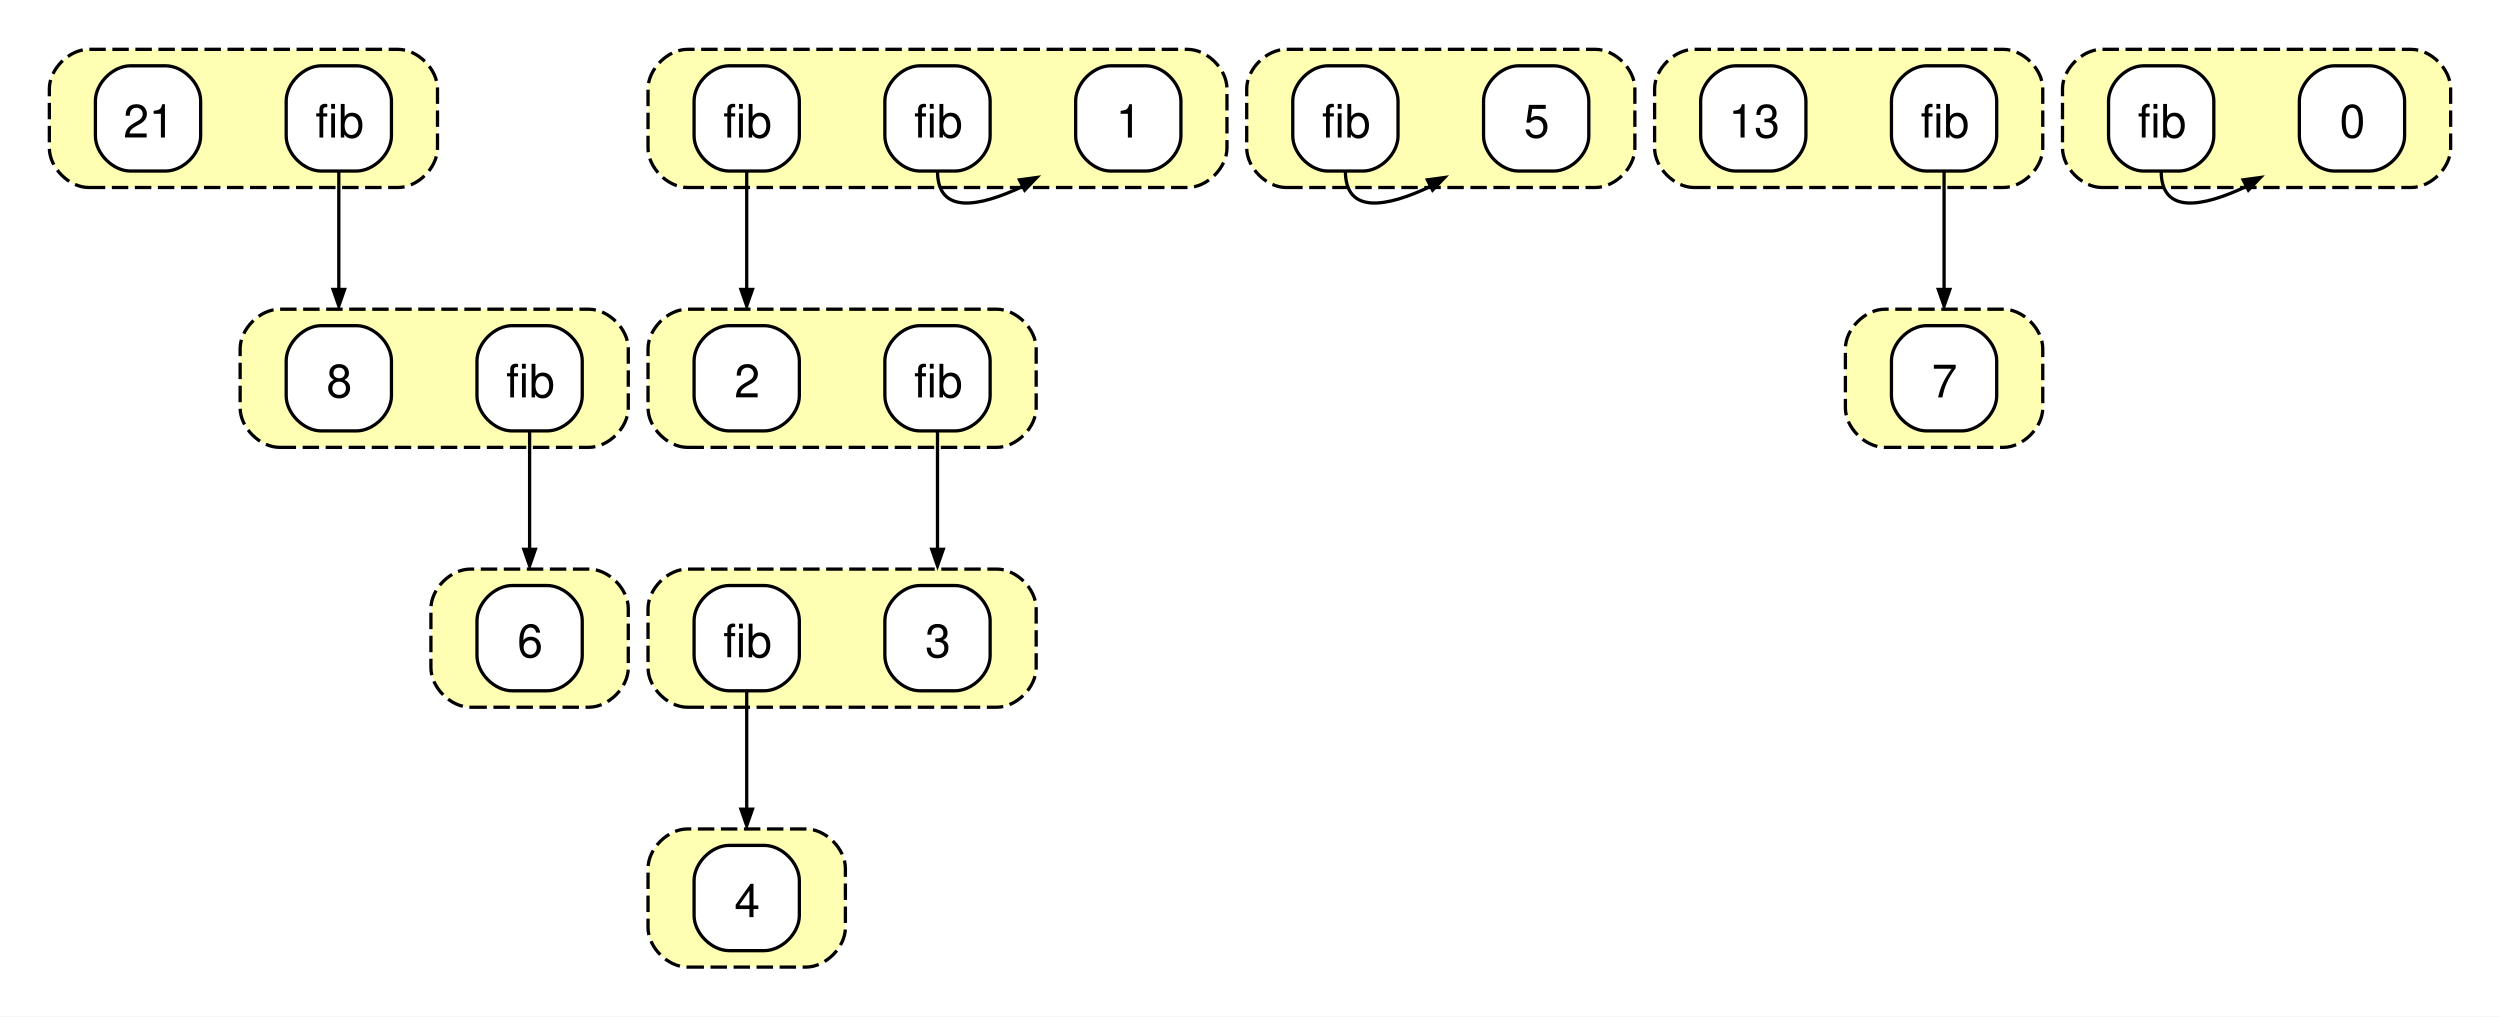
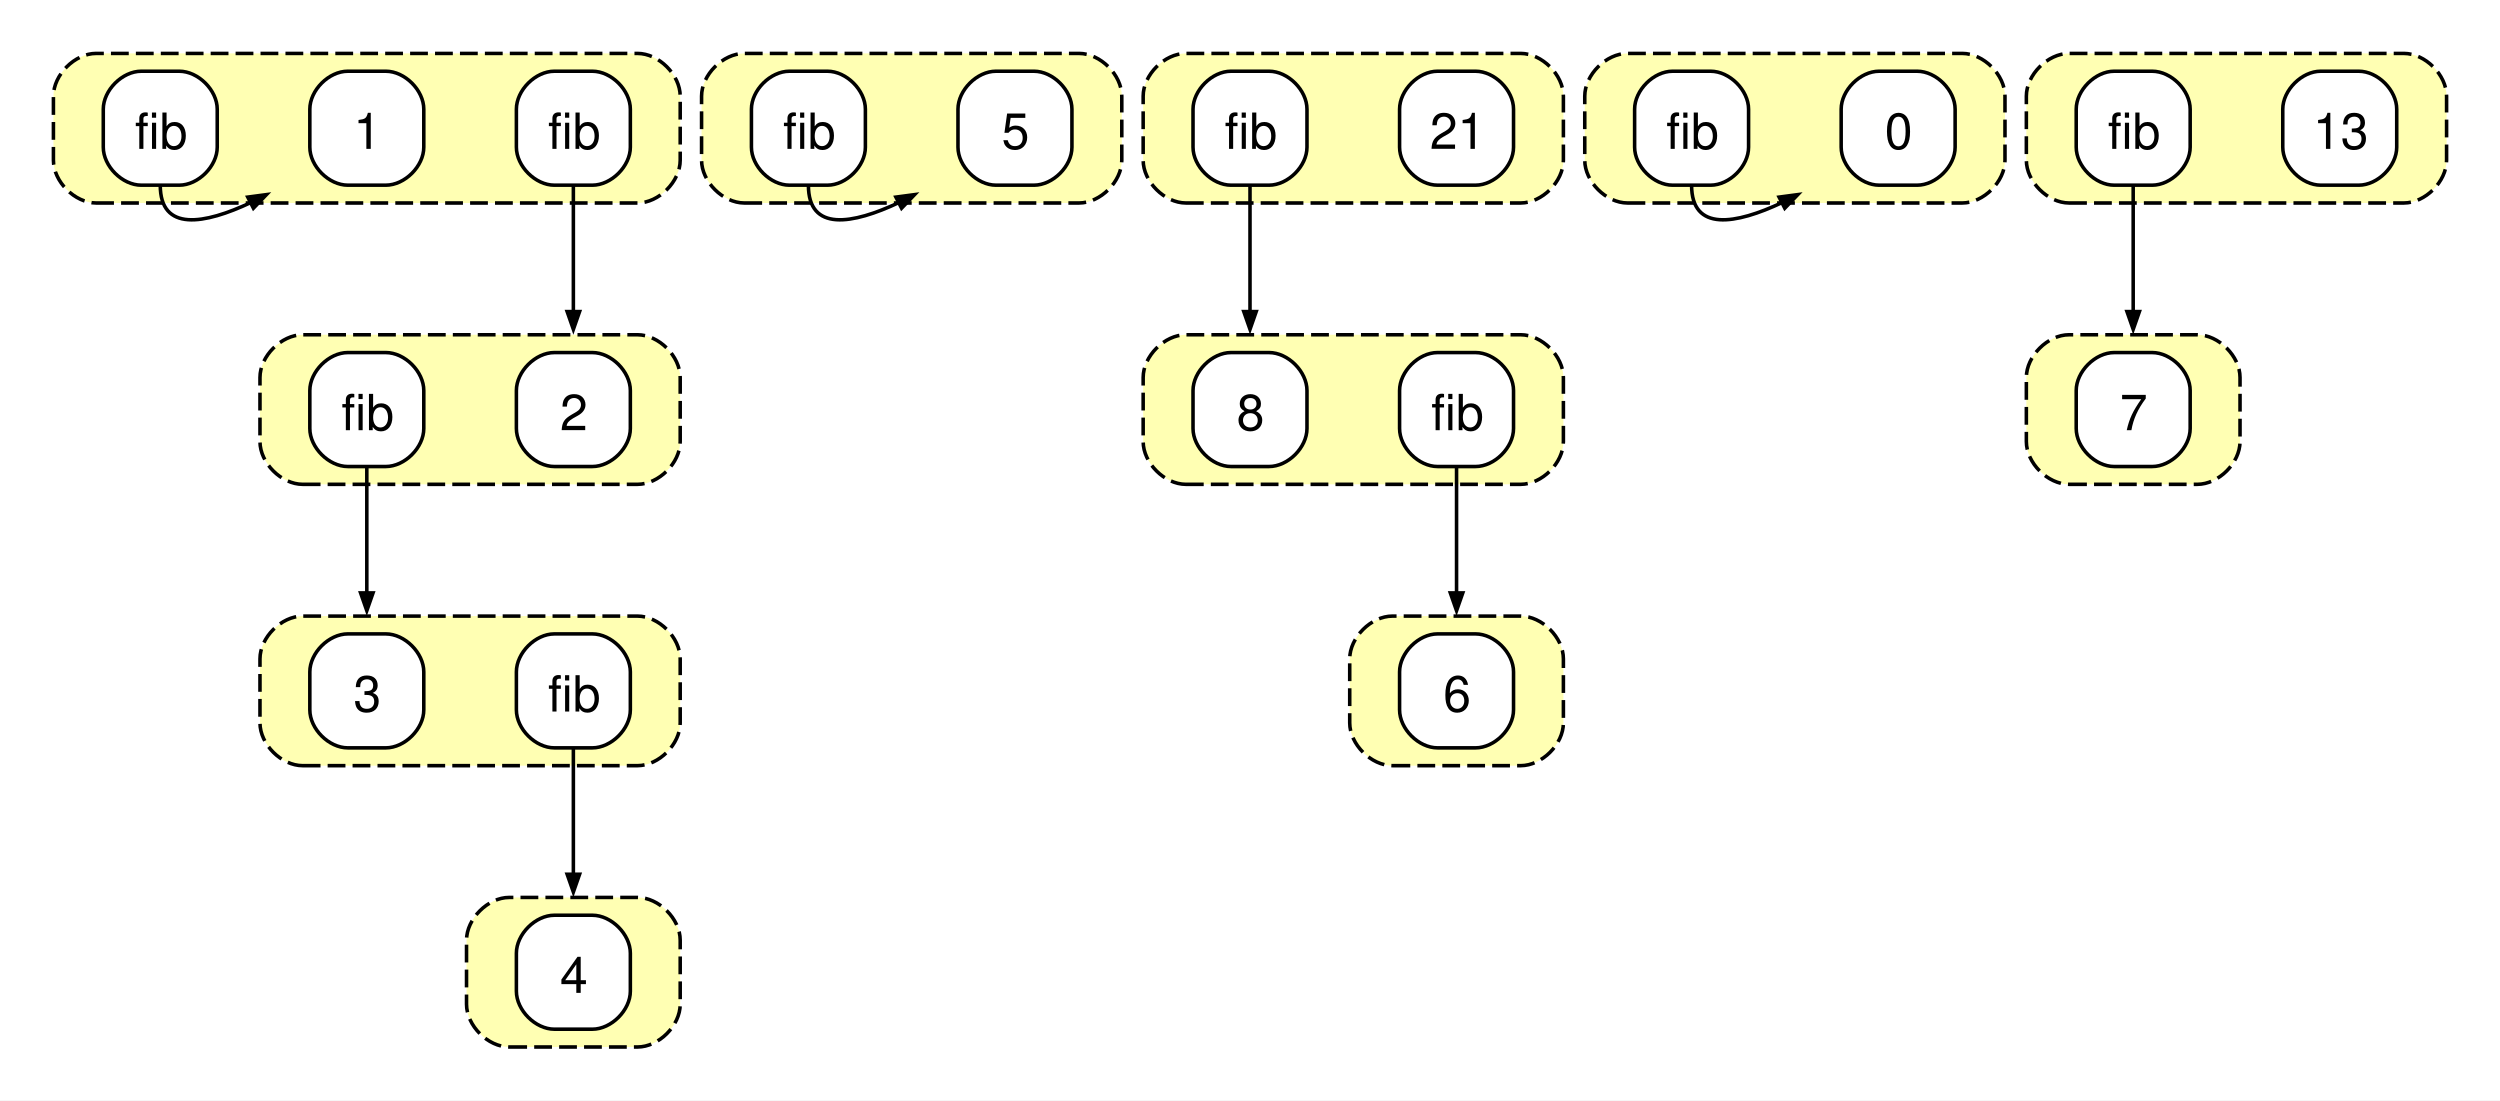
- <svg xmlns="http://www.w3.org/2000/svg" xmlns:xlink="http://www.w3.org/1999/xlink" width="760pt" height="309pt" viewBox="0.00 0.00 760.00 309.00">
+ <svg xmlns="http://www.w3.org/2000/svg" xmlns:xlink="http://www.w3.org/1999/xlink" width="702pt" height="309pt" viewBox="0.00 0.00 702.00 309.00">
  <g id="graph0" class="graph" transform="scale(1 1) rotate(0) translate(4 305)">
-     <polygon fill="white" stroke="none" points="-4,4 -4,-305 756,-305 756,4 -4,4" />
+     <polygon fill="white" stroke="none" points="-4,4 -4,-305 698,-305 698,4 -4,4" />
    <g id="clust1" class="cluster">
</g>
    <g id="clust2" class="cluster">
-       <path fill="#ffffb3" stroke="black" stroke-dasharray="5,2" d="M139,-90C139,-90 175,-90 175,-90 181,-90 187,-96 187,-102 187,-102 187,-120 187,-120 187,-126 181,-132 175,-132 175,-132 139,-132 139,-132 133,-132 127,-126 127,-120 127,-120 127,-102 127,-102 127,-96 133,-90 139,-90" />
+       <path fill="#ffffb3" stroke="black" stroke-dasharray="5,2" d="M81,-169C81,-169 175,-169 175,-169 181,-169 187,-175 187,-181 187,-181 187,-199 187,-199 187,-205 181,-211 175,-211 175,-211 81,-211 81,-211 75,-211 69,-205 69,-199 69,-199 69,-181 69,-181 69,-175 75,-169 81,-169" />
    </g>
    <g id="clust4" class="cluster">
</g>
    <g id="clust5" class="cluster">
-       <path fill="#ffffb3" stroke="black" stroke-dasharray="5,2" d="M205,-169C205,-169 299,-169 299,-169 305,-169 311,-175 311,-181 311,-181 311,-199 311,-199 311,-205 305,-211 299,-211 299,-211 205,-211 205,-211 199,-211 193,-205 193,-199 193,-199 193,-181 193,-181 193,-175 199,-169 205,-169" />
+       <path fill="#ffffb3" stroke="black" stroke-dasharray="5,2" d="M81,-90C81,-90 175,-90 175,-90 181,-90 187,-96 187,-102 187,-102 187,-120 187,-120 187,-126 181,-132 175,-132 175,-132 81,-132 81,-132 75,-132 69,-126 69,-120 69,-120 69,-102 69,-102 69,-96 75,-90 81,-90" />
    </g>
    <g id="clust7" class="cluster">
</g>
    <g id="clust8" class="cluster">
-       <path fill="#ffffb3" stroke="black" stroke-dasharray="5,2" d="M205,-248C205,-248 357,-248 357,-248 363,-248 369,-254 369,-260 369,-260 369,-278 369,-278 369,-284 363,-290 357,-290 357,-290 205,-290 205,-290 199,-290 193,-284 193,-278 193,-278 193,-260 193,-260 193,-254 199,-248 205,-248" />
+       <path fill="#ffffb3" stroke="black" stroke-dasharray="5,2" d="M205,-248C205,-248 299,-248 299,-248 305,-248 311,-254 311,-260 311,-260 311,-278 311,-278 311,-284 305,-290 299,-290 299,-290 205,-290 205,-290 199,-290 193,-284 193,-278 193,-278 193,-260 193,-260 193,-254 199,-248 205,-248" />
    </g>
    <g id="clust10" class="cluster">
</g>
    <g id="clust11" class="cluster">
-       <path fill="#ffffb3" stroke="black" stroke-dasharray="5,2" d="M81,-169C81,-169 175,-169 175,-169 181,-169 187,-175 187,-181 187,-181 187,-199 187,-199 187,-205 181,-211 175,-211 175,-211 81,-211 81,-211 75,-211 69,-205 69,-199 69,-199 69,-181 69,-181 69,-175 75,-169 81,-169" />
+       <path fill="#ffffb3" stroke="black" stroke-dasharray="5,2" d="M23,-248C23,-248 175,-248 175,-248 181,-248 187,-254 187,-260 187,-260 187,-278 187,-278 187,-284 181,-290 175,-290 175,-290 23,-290 23,-290 17,-290 11,-284 11,-278 11,-278 11,-260 11,-260 11,-254 17,-248 23,-248" />
    </g>
    <g id="clust13" class="cluster">
</g>
    <g id="clust14" class="cluster">
-       <path fill="#ffffb3" stroke="black" stroke-dasharray="5,2" d="M387,-248C387,-248 481,-248 481,-248 487,-248 493,-254 493,-260 493,-260 493,-278 493,-278 493,-284 487,-290 481,-290 481,-290 387,-290 387,-290 381,-290 375,-284 375,-278 375,-278 375,-260 375,-260 375,-254 381,-248 387,-248" />
+       <path fill="#ffffb3" stroke="black" stroke-dasharray="5,2" d="M387,-90C387,-90 423,-90 423,-90 429,-90 435,-96 435,-102 435,-102 435,-120 435,-120 435,-126 429,-132 423,-132 423,-132 387,-132 387,-132 381,-132 375,-126 375,-120 375,-120 375,-102 375,-102 375,-96 381,-90 387,-90" />
    </g>
    <g id="clust16" class="cluster">
</g>
    <g id="clust17" class="cluster">
-       <path fill="#ffffb3" stroke="black" stroke-dasharray="5,2" d="M569,-169C569,-169 605,-169 605,-169 611,-169 617,-175 617,-181 617,-181 617,-199 617,-199 617,-205 611,-211 605,-211 605,-211 569,-211 569,-211 563,-211 557,-205 557,-199 557,-199 557,-181 557,-181 557,-175 563,-169 569,-169" />
+       <path fill="#ffffb3" stroke="black" stroke-dasharray="5,2" d="M329,-248C329,-248 423,-248 423,-248 429,-248 435,-254 435,-260 435,-260 435,-278 435,-278 435,-284 429,-290 423,-290 423,-290 329,-290 329,-290 323,-290 317,-284 317,-278 317,-278 317,-260 317,-260 317,-254 323,-248 329,-248" />
    </g>
    <g id="clust19" class="cluster">
</g>
    <g id="clust20" class="cluster">
-       <path fill="#ffffb3" stroke="black" stroke-dasharray="5,2" d="M635,-248C635,-248 729,-248 729,-248 735,-248 741,-254 741,-260 741,-260 741,-278 741,-278 741,-284 735,-290 729,-290 729,-290 635,-290 635,-290 629,-290 623,-284 623,-278 623,-278 623,-260 623,-260 623,-254 629,-248 635,-248" />
+       <path fill="#ffffb3" stroke="black" stroke-dasharray="5,2" d="M453,-248C453,-248 547,-248 547,-248 553,-248 559,-254 559,-260 559,-260 559,-278 559,-278 559,-284 553,-290 547,-290 547,-290 453,-290 453,-290 447,-290 441,-284 441,-278 441,-278 441,-260 441,-260 441,-254 447,-248 453,-248" />
    </g>
    <g id="clust22" class="cluster">
</g>
    <g id="clust23" class="cluster">
-       <path fill="#ffffb3" stroke="black" stroke-dasharray="5,2" d="M23,-248C23,-248 117,-248 117,-248 123,-248 129,-254 129,-260 129,-260 129,-278 129,-278 129,-284 123,-290 117,-290 117,-290 23,-290 23,-290 17,-290 11,-284 11,-278 11,-278 11,-260 11,-260 11,-254 17,-248 23,-248" />
+       <path fill="#ffffb3" stroke="black" stroke-dasharray="5,2" d="M329,-169C329,-169 423,-169 423,-169 429,-169 435,-175 435,-181 435,-181 435,-199 435,-199 435,-205 429,-211 423,-211 423,-211 329,-211 329,-211 323,-211 317,-205 317,-199 317,-199 317,-181 317,-181 317,-175 323,-169 329,-169" />
    </g>
    <g id="clust25" class="cluster">
</g>
    <g id="clust26" class="cluster">
-       <path fill="#ffffb3" stroke="black" stroke-dasharray="5,2" d="M511,-248C511,-248 605,-248 605,-248 611,-248 617,-254 617,-260 617,-260 617,-278 617,-278 617,-284 611,-290 605,-290 605,-290 511,-290 511,-290 505,-290 499,-284 499,-278 499,-278 499,-260 499,-260 499,-254 505,-248 511,-248" />
+       <path fill="#ffffb3" stroke="black" stroke-dasharray="5,2" d="M577,-248C577,-248 671,-248 671,-248 677,-248 683,-254 683,-260 683,-260 683,-278 683,-278 683,-284 677,-290 671,-290 671,-290 577,-290 577,-290 571,-290 565,-284 565,-278 565,-278 565,-260 565,-260 565,-254 571,-248 577,-248" />
    </g>
    <g id="clust28" class="cluster">
</g>
    <g id="clust29" class="cluster">
-       <path fill="#ffffb3" stroke="black" stroke-dasharray="5,2" d="M205,-90C205,-90 299,-90 299,-90 305,-90 311,-96 311,-102 311,-102 311,-120 311,-120 311,-126 305,-132 299,-132 299,-132 205,-132 205,-132 199,-132 193,-126 193,-120 193,-120 193,-102 193,-102 193,-96 199,-90 205,-90" />
+       <path fill="#ffffb3" stroke="black" stroke-dasharray="5,2" d="M577,-169C577,-169 613,-169 613,-169 619,-169 625,-175 625,-181 625,-181 625,-199 625,-199 625,-205 619,-211 613,-211 613,-211 577,-211 577,-211 571,-211 565,-205 565,-199 565,-199 565,-181 565,-181 565,-175 571,-169 577,-169" />
    </g>
    <g id="clust31" class="cluster">
</g>
    <g id="clust32" class="cluster">
-       <path fill="#ffffb3" stroke="black" stroke-dasharray="5,2" d="M205,-11C205,-11 241,-11 241,-11 247,-11 253,-17 253,-23 253,-23 253,-41 253,-41 253,-47 247,-53 241,-53 241,-53 205,-53 205,-53 199,-53 193,-47 193,-41 193,-41 193,-23 193,-23 193,-17 199,-11 205,-11" />
+       <path fill="#ffffb3" stroke="black" stroke-dasharray="5,2" d="M139,-11C139,-11 175,-11 175,-11 181,-11 187,-17 187,-23 187,-23 187,-41 187,-41 187,-47 181,-53 175,-53 175,-53 139,-53 139,-53 133,-53 127,-47 127,-41 127,-41 127,-23 127,-23 127,-17 133,-11 139,-11" />
    </g>
    <g id="edge1" class="edge">
-       <path fill="none" stroke="black" d="M281,-174C281,-160.98 281,-146.43 281,-134.7" />
-       <polygon fill="black" stroke="black" points="282.75,-138 281,-133 279.25,-138 282.75,-138" />
+       <path fill="none" stroke="black" d="M99,-174C99,-161.22 99,-146.96 99,-135.35" />
+       <polygon fill="black" stroke="black" points="100.75,-138.51 99,-133.51 97.25,-138.51 100.75,-138.51" />
    </g>
    <g id="edge2" class="edge">
-       <path fill="none" stroke="black" d="M281,-253C281,-239.72 293.54,-241.98 306.85,-248.32" />
-       <polygon fill="black" stroke="black" points="305.92,-250.32 311.17,-251.04 307.51,-247.21 305.92,-250.32" />
+       <path fill="none" stroke="black" d="M157,-95C157,-82.22 157,-67.96 157,-56.35" />
+       <polygon fill="black" stroke="black" points="158.75,-59.51 157,-54.51 155.25,-59.51 158.75,-59.51" />
    </g>
    <g id="edge3" class="edge">
-       <path fill="none" stroke="black" d="M223,-253C223,-239.98 223,-225.43 223,-213.7" />
-       <polygon fill="black" stroke="black" points="224.75,-217 223,-212 221.25,-217 224.75,-217" />
+       <path fill="none" stroke="black" d="M223,-253C223,-239.84 235.32,-241.94 248.5,-248.16" />
+       <polygon fill="black" stroke="black" points="247.57,-249.65 252.82,-250.35 249.16,-246.53 247.57,-249.65" />
    </g>
    <g id="edge4" class="edge">
-       <path fill="none" stroke="black" d="M157,-174C157,-160.98 157,-146.43 157,-134.7" />
-       <polygon fill="black" stroke="black" points="158.75,-138 157,-133 155.25,-138 158.75,-138" />
+       <path fill="none" stroke="black" d="M41,-253C41,-239.84 53.32,-241.94 66.5,-248.16" />
+       <polygon fill="black" stroke="black" points="65.57,-249.65 70.82,-250.35 67.16,-246.53 65.57,-249.65" />
    </g>
    <g id="edge5" class="edge">
-       <path fill="none" stroke="black" d="M405,-253C405,-239.72 417.54,-241.98 430.85,-248.32" />
-       <polygon fill="black" stroke="black" points="429.92,-250.32 435.17,-251.04 431.51,-247.21 429.92,-250.32" />
+       <path fill="none" stroke="black" d="M157,-253C157,-240.22 157,-225.96 157,-214.35" />
+       <polygon fill="black" stroke="black" points="158.75,-217.51 157,-212.51 155.25,-217.51 158.75,-217.51" />
    </g>
    <g id="edge6" class="edge">
-       <path fill="none" stroke="black" d="M653,-253C653,-239.72 665.54,-241.98 678.85,-248.32" />
-       <polygon fill="black" stroke="black" points="677.92,-250.32 683.17,-251.04 679.51,-247.21 677.92,-250.32" />
+       <path fill="none" stroke="black" d="M347,-253C347,-240.22 347,-225.96 347,-214.35" />
+       <polygon fill="black" stroke="black" points="348.75,-217.51 347,-212.51 345.25,-217.51 348.75,-217.51" />
    </g>
    <g id="edge7" class="edge">
-       <path fill="none" stroke="black" d="M99,-253C99,-239.98 99,-225.43 99,-213.7" />
-       <polygon fill="black" stroke="black" points="100.75,-217 99,-212 97.25,-217 100.75,-217" />
+       <path fill="none" stroke="black" d="M471,-253C471,-239.84 483.32,-241.94 496.5,-248.16" />
+       <polygon fill="black" stroke="black" points="495.57,-249.65 500.82,-250.35 497.16,-246.53 495.57,-249.65" />
    </g>
    <g id="edge8" class="edge">
-       <path fill="none" stroke="black" d="M587,-253C587,-239.98 587,-225.43 587,-213.7" />
-       <polygon fill="black" stroke="black" points="588.75,-217 587,-212 585.25,-217 588.75,-217" />
+       <path fill="none" stroke="black" d="M405,-174C405,-161.22 405,-146.96 405,-135.35" />
+       <polygon fill="black" stroke="black" points="406.75,-138.51 405,-133.51 403.25,-138.51 406.75,-138.51" />
    </g>
    <g id="edge9" class="edge">
-       <path fill="none" stroke="black" d="M223,-95C223,-81.98 223,-67.43 223,-55.7" />
-       <polygon fill="black" stroke="black" points="224.75,-59 223,-54 221.25,-59 224.75,-59" />
+       <path fill="none" stroke="black" d="M595,-253C595,-240.22 595,-225.96 595,-214.35" />
+       <polygon fill="black" stroke="black" points="596.75,-217.51 595,-212.51 593.25,-217.51 596.75,-217.51" />
    </g>
    <g id="node1" class="node">
      <g id="a_node1">
-         <a xlink:title="i64-16783941965674463102: i64-16783941965674463102">
-           <path fill="white" stroke="none" d="M151.67,-95C151.67,-95 162.33,-95 162.33,-95 167.67,-95 173,-100.33 173,-105.67 173,-105.67 173,-116.33 173,-116.33 173,-121.67 167.67,-127 162.33,-127 162.33,-127 151.67,-127 151.67,-127 146.33,-127 141,-121.67 141,-116.33 141,-116.33 141,-105.67 141,-105.67 141,-100.33 146.33,-95 151.67,-95" />
-           <text text-anchor="start" x="153.25" y="-105.2" font-family="Helvetica,sans-Serif" font-size="14.00">6</text>
-           <path fill="none" stroke="black" d="M151.67,-95C151.67,-95 162.33,-95 162.33,-95 167.67,-95 173,-100.33 173,-105.67 173,-105.67 173,-116.33 173,-116.33 173,-121.67 167.67,-127 162.33,-127 162.33,-127 151.67,-127 151.67,-127 146.33,-127 141,-121.67 141,-116.33 141,-116.33 141,-105.67 141,-105.67 141,-100.33 146.33,-95 151.67,-95" />
+         <a xlink:title="i64-11743562013128004906: fib-17615343019692007359">
+           <path fill="white" stroke="none" d="M93.67,-174C93.67,-174 104.33,-174 104.33,-174 109.67,-174 115,-179.33 115,-184.67 115,-184.67 115,-195.33 115,-195.33 115,-200.67 109.67,-206 104.33,-206 104.33,-206 93.67,-206 93.67,-206 88.33,-206 83,-200.67 83,-195.33 83,-195.33 83,-184.67 83,-184.67 83,-179.33 88.33,-174 93.67,-174" />
+           <text text-anchor="start" x="91.88" y="-184.2" font-family="Helvetica,sans-Serif" font-size="14.00">fib</text>
+           <path fill="none" stroke="black" d="M93.67,-174C93.67,-174 104.33,-174 104.33,-174 109.67,-174 115,-179.33 115,-184.67 115,-184.67 115,-195.33 115,-195.33 115,-200.67 109.67,-206 104.33,-206 104.33,-206 93.67,-206 93.67,-206 88.33,-206 83,-200.67 83,-195.33 83,-195.33 83,-184.67 83,-184.67 83,-179.33 88.33,-174 93.67,-174" />
        </a>
      </g>
    </g>
    <g id="node2" class="node">
      <g id="a_node2">
-         <a xlink:title="i64-11743562013128004906: fib-17615343019692007359">
-           <path fill="white" stroke="none" d="M275.67,-174C275.67,-174 286.33,-174 286.33,-174 291.67,-174 297,-179.33 297,-184.67 297,-184.67 297,-195.33 297,-195.33 297,-200.67 291.67,-206 286.33,-206 286.33,-206 275.67,-206 275.67,-206 270.33,-206 265,-200.67 265,-195.33 265,-195.33 265,-184.67 265,-184.67 265,-179.33 270.33,-174 275.67,-174" />
-           <text text-anchor="start" x="273.88" y="-184.2" font-family="Helvetica,sans-Serif" font-size="14.00">fib</text>
-           <path fill="none" stroke="black" d="M275.67,-174C275.67,-174 286.33,-174 286.33,-174 291.67,-174 297,-179.33 297,-184.67 297,-184.67 297,-195.33 297,-195.33 297,-200.67 291.67,-206 286.33,-206 286.33,-206 275.67,-206 275.67,-206 270.33,-206 265,-200.67 265,-195.33 265,-195.33 265,-184.67 265,-184.67 265,-179.33 270.33,-174 275.67,-174" />
+         <a xlink:title="i64-17615343019692007359: i64-17615343019692007359">
+           <path fill="white" stroke="none" d="M93.67,-95C93.67,-95 104.33,-95 104.33,-95 109.67,-95 115,-100.33 115,-105.67 115,-105.67 115,-116.33 115,-116.33 115,-121.67 109.67,-127 104.33,-127 104.33,-127 93.67,-127 93.67,-127 88.33,-127 83,-121.67 83,-116.33 83,-116.33 83,-105.67 83,-105.67 83,-100.33 88.33,-95 93.67,-95" />
+           <text text-anchor="start" x="95.25" y="-105.2" font-family="Helvetica,sans-Serif" font-size="14.00">3</text>
+           <path fill="none" stroke="black" d="M93.67,-95C93.67,-95 104.33,-95 104.33,-95 109.67,-95 115,-100.33 115,-105.67 115,-105.67 115,-116.33 115,-116.33 115,-121.67 109.67,-127 104.33,-127 104.33,-127 93.67,-127 93.67,-127 88.33,-127 83,-121.67 83,-116.33 83,-116.33 83,-105.67 83,-105.67 83,-100.33 88.33,-95 93.67,-95" />
        </a>
      </g>
    </g>
    <g id="node3" class="node">
      <g id="a_node3">
-         <a xlink:title="i64-17615343019692007359: i64-17615343019692007359">
-           <path fill="white" stroke="none" d="M275.67,-95C275.67,-95 286.33,-95 286.33,-95 291.67,-95 297,-100.33 297,-105.67 297,-105.67 297,-116.33 297,-116.33 297,-121.67 291.67,-127 286.33,-127 286.33,-127 275.67,-127 275.67,-127 270.33,-127 265,-121.67 265,-116.33 265,-116.33 265,-105.67 265,-105.67 265,-100.33 270.33,-95 275.67,-95" />
-           <text text-anchor="start" x="277.25" y="-105.2" font-family="Helvetica,sans-Serif" font-size="14.00">3</text>
-           <path fill="none" stroke="black" d="M275.67,-95C275.67,-95 286.33,-95 286.33,-95 291.67,-95 297,-100.33 297,-105.67 297,-105.67 297,-116.33 297,-116.33 297,-121.67 291.67,-127 286.33,-127 286.33,-127 275.67,-127 275.67,-127 270.33,-127 265,-121.67 265,-116.33 265,-116.33 265,-105.67 265,-105.67 265,-100.33 270.33,-95 275.67,-95" />
+         <a xlink:title="i64-11743562013128004906: i64-11743562013128004906">
+           <path fill="white" stroke="none" d="M151.67,-174C151.67,-174 162.33,-174 162.33,-174 167.67,-174 173,-179.33 173,-184.67 173,-184.67 173,-195.33 173,-195.33 173,-200.67 167.67,-206 162.33,-206 162.33,-206 151.67,-206 151.67,-206 146.33,-206 141,-200.67 141,-195.33 141,-195.33 141,-184.67 141,-184.67 141,-179.33 146.33,-174 151.67,-174" />
+           <text text-anchor="start" x="153.25" y="-184.2" font-family="Helvetica,sans-Serif" font-size="14.00">2</text>
+           <path fill="none" stroke="black" d="M151.67,-174C151.67,-174 162.33,-174 162.33,-174 167.67,-174 173,-179.33 173,-184.67 173,-184.67 173,-195.33 173,-195.33 173,-200.67 167.67,-206 162.33,-206 162.33,-206 151.67,-206 151.67,-206 146.33,-206 141,-200.67 141,-195.33 141,-195.33 141,-184.67 141,-184.67 141,-179.33 146.33,-174 151.67,-174" />
        </a>
      </g>
    </g>
    <g id="node4" class="node">
      <g id="a_node4">
-         <a xlink:title="i64-11743562013128004906: i64-11743562013128004906">
-           <path fill="white" stroke="none" d="M217.67,-174C217.67,-174 228.33,-174 228.33,-174 233.67,-174 239,-179.33 239,-184.67 239,-184.67 239,-195.33 239,-195.33 239,-200.67 233.67,-206 228.33,-206 228.33,-206 217.67,-206 217.67,-206 212.33,-206 207,-200.67 207,-195.33 207,-195.33 207,-184.67 207,-184.67 207,-179.33 212.33,-174 217.67,-174" />
-           <text text-anchor="start" x="219.25" y="-184.2" font-family="Helvetica,sans-Serif" font-size="14.00">2</text>
-           <path fill="none" stroke="black" d="M217.67,-174C217.67,-174 228.33,-174 228.33,-174 233.67,-174 239,-179.33 239,-184.67 239,-184.67 239,-195.33 239,-195.33 239,-200.67 233.67,-206 228.33,-206 228.33,-206 217.67,-206 217.67,-206 212.33,-206 207,-200.67 207,-195.33 207,-195.33 207,-184.67 207,-184.67 207,-179.33 212.33,-174 217.67,-174" />
+         <a xlink:title="i64-17615343019692007359: fib-5040379952546458196">
+           <path fill="white" stroke="none" d="M151.67,-95C151.67,-95 162.33,-95 162.33,-95 167.67,-95 173,-100.33 173,-105.67 173,-105.67 173,-116.33 173,-116.33 173,-121.67 167.67,-127 162.33,-127 162.33,-127 151.67,-127 151.67,-127 146.33,-127 141,-121.67 141,-116.33 141,-116.33 141,-105.67 141,-105.67 141,-100.33 146.33,-95 151.67,-95" />
+           <text text-anchor="start" x="149.88" y="-105.2" font-family="Helvetica,sans-Serif" font-size="14.00">fib</text>
+           <path fill="none" stroke="black" d="M151.67,-95C151.67,-95 162.33,-95 162.33,-95 167.67,-95 173,-100.33 173,-105.67 173,-105.67 173,-116.33 173,-116.33 173,-121.67 167.67,-127 162.33,-127 162.33,-127 151.67,-127 151.67,-127 146.33,-127 141,-121.67 141,-116.33 141,-116.33 141,-105.67 141,-105.67 141,-100.33 146.33,-95 151.67,-95" />
        </a>
      </g>
    </g>
    <g id="node5" class="node">
      <g id="a_node5">
-         <a xlink:title="i64-5871781006564002453: fib-5871781006564002453">
-           <path fill="white" stroke="none" d="M275.67,-253C275.67,-253 286.33,-253 286.33,-253 291.67,-253 297,-258.33 297,-263.67 297,-263.67 297,-274.33 297,-274.33 297,-279.67 291.67,-285 286.33,-285 286.33,-285 275.67,-285 275.67,-285 270.33,-285 265,-279.67 265,-274.33 265,-274.33 265,-263.67 265,-263.67 265,-258.33 270.33,-253 275.67,-253" />
-           <text text-anchor="start" x="273.88" y="-263.2" font-family="Helvetica,sans-Serif" font-size="14.00">fib</text>
-           <path fill="none" stroke="black" d="M275.67,-253C275.67,-253 286.33,-253 286.33,-253 291.67,-253 297,-258.33 297,-263.67 297,-263.67 297,-274.33 297,-274.33 297,-279.67 291.67,-285 286.33,-285 286.33,-285 275.67,-285 275.67,-285 270.33,-285 265,-279.67 265,-274.33 265,-274.33 265,-263.67 265,-263.67 265,-258.33 270.33,-253 275.67,-253" />
+         <a xlink:title="i64-5040379952546458196: i64-5040379952546458196">
+           <path fill="white" stroke="none" d="M151.67,-16C151.67,-16 162.33,-16 162.33,-16 167.67,-16 173,-21.33 173,-26.67 173,-26.67 173,-37.33 173,-37.33 173,-42.67 167.67,-48 162.33,-48 162.33,-48 151.67,-48 151.67,-48 146.33,-48 141,-42.67 141,-37.33 141,-37.33 141,-26.67 141,-26.67 141,-21.33 146.33,-16 151.67,-16" />
+           <text text-anchor="start" x="153.25" y="-26.2" font-family="Helvetica,sans-Serif" font-size="14.00">4</text>
+           <path fill="none" stroke="black" d="M151.67,-16C151.67,-16 162.33,-16 162.33,-16 167.67,-16 173,-21.33 173,-26.67 173,-26.67 173,-37.33 173,-37.33 173,-42.67 167.67,-48 162.33,-48 162.33,-48 151.67,-48 151.67,-48 146.33,-48 141,-42.67 141,-37.33 141,-37.33 141,-26.67 141,-26.67 141,-21.33 146.33,-16 151.67,-16" />
        </a>
      </g>
    </g>
    <g id="node6" class="node">
      <g id="a_node6">
-         <a xlink:title="i64-5871781006564002453: i64-5871781006564002453">
-           <path fill="white" stroke="none" d="M333.67,-253C333.67,-253 344.33,-253 344.33,-253 349.67,-253 355,-258.33 355,-263.67 355,-263.67 355,-274.33 355,-274.33 355,-279.67 349.67,-285 344.33,-285 344.33,-285 333.67,-285 333.67,-285 328.33,-285 323,-279.67 323,-274.33 323,-274.33 323,-263.67 323,-263.67 323,-258.33 328.33,-253 333.67,-253" />
-           <text text-anchor="start" x="335.25" y="-263.2" font-family="Helvetica,sans-Serif" font-size="14.00">1</text>
-           <path fill="none" stroke="black" d="M333.67,-253C333.67,-253 344.33,-253 344.33,-253 349.67,-253 355,-258.33 355,-263.67 355,-263.67 355,-274.33 355,-274.33 355,-279.67 349.67,-285 344.33,-285 344.33,-285 333.67,-285 333.67,-285 328.33,-285 323,-279.67 323,-274.33 323,-274.33 323,-263.67 323,-263.67 323,-258.33 328.33,-253 333.67,-253" />
-         </a>
-       </g>
-     </g>
-     <g id="node7" class="node">
-       <g id="a_node7">
-         <a xlink:title="i64-5871781006564002453: fib-11743562013128004906">
+         <a xlink:title="i64-10912160959110460649: fib-10912160959110460649">
          <path fill="white" stroke="none" d="M217.67,-253C217.67,-253 228.33,-253 228.33,-253 233.67,-253 239,-258.33 239,-263.67 239,-263.67 239,-274.33 239,-274.33 239,-279.67 233.67,-285 228.33,-285 228.33,-285 217.67,-285 217.67,-285 212.33,-285 207,-279.67 207,-274.33 207,-274.33 207,-263.67 207,-263.67 207,-258.33 212.33,-253 217.67,-253" />
          <text text-anchor="start" x="215.88" y="-263.2" font-family="Helvetica,sans-Serif" font-size="14.00">fib</text>
          <path fill="none" stroke="black" d="M217.67,-253C217.67,-253 228.33,-253 228.33,-253 233.67,-253 239,-258.33 239,-263.67 239,-263.67 239,-274.33 239,-274.33 239,-279.67 233.67,-285 228.33,-285 228.33,-285 217.67,-285 217.67,-285 212.33,-285 207,-279.67 207,-274.33 207,-274.33 207,-263.67 207,-263.67 207,-258.33 212.33,-253 217.67,-253" />
        </a>
      </g>
    </g>
+     <g id="node7" class="node">
+       <g id="a_node7">
+         <a xlink:title="i64-10912160959110460649: i64-10912160959110460649">
+           <path fill="white" stroke="none" d="M275.67,-253C275.67,-253 286.33,-253 286.33,-253 291.67,-253 297,-258.33 297,-263.67 297,-263.67 297,-274.33 297,-274.33 297,-279.67 291.67,-285 286.33,-285 286.33,-285 275.67,-285 275.67,-285 270.33,-285 265,-279.67 265,-274.33 265,-274.33 265,-263.67 265,-263.67 265,-258.33 270.33,-253 275.67,-253" />
+           <text text-anchor="start" x="277.25" y="-263.2" font-family="Helvetica,sans-Serif" font-size="14.00">5</text>
+           <path fill="none" stroke="black" d="M275.67,-253C275.67,-253 286.33,-253 286.33,-253 291.67,-253 297,-258.33 297,-263.67 297,-263.67 297,-274.33 297,-274.33 297,-279.67 291.67,-285 286.33,-285 286.33,-285 275.67,-285 275.67,-285 270.33,-285 265,-279.67 265,-274.33 265,-274.33 265,-263.67 265,-263.67 265,-258.33 270.33,-253 275.67,-253" />
+         </a>
+       </g>
+     </g>
    <g id="node8" class="node">
      <g id="a_node8">
-         <a xlink:title="i64-10080759905092916392: fib-16783941965674463102">
-           <path fill="white" stroke="none" d="M151.67,-174C151.67,-174 162.33,-174 162.33,-174 167.67,-174 173,-179.33 173,-184.67 173,-184.67 173,-195.33 173,-195.33 173,-200.67 167.67,-206 162.33,-206 162.33,-206 151.67,-206 151.67,-206 146.33,-206 141,-200.67 141,-195.33 141,-195.33 141,-184.67 141,-184.67 141,-179.33 146.33,-174 151.67,-174" />
-           <text text-anchor="start" x="149.88" y="-184.2" font-family="Helvetica,sans-Serif" font-size="14.00">fib</text>
-           <path fill="none" stroke="black" d="M151.67,-174C151.67,-174 162.33,-174 162.33,-174 167.67,-174 173,-179.33 173,-184.67 173,-184.67 173,-195.33 173,-195.33 173,-200.67 167.67,-206 162.33,-206 162.33,-206 151.67,-206 151.67,-206 146.33,-206 141,-200.67 141,-195.33 141,-195.33 141,-184.67 141,-184.67 141,-179.33 146.33,-174 151.67,-174" />
+         <a xlink:title="i64-5871781006564002453: fib-5871781006564002453">
+           <path fill="white" stroke="none" d="M35.67,-253C35.67,-253 46.33,-253 46.33,-253 51.67,-253 57,-258.33 57,-263.67 57,-263.67 57,-274.33 57,-274.33 57,-279.67 51.67,-285 46.33,-285 46.33,-285 35.67,-285 35.67,-285 30.33,-285 25,-279.67 25,-274.33 25,-274.33 25,-263.67 25,-263.67 25,-258.33 30.33,-253 35.67,-253" />
+           <text text-anchor="start" x="33.88" y="-263.2" font-family="Helvetica,sans-Serif" font-size="14.00">fib</text>
+           <path fill="none" stroke="black" d="M35.67,-253C35.67,-253 46.33,-253 46.33,-253 51.67,-253 57,-258.33 57,-263.67 57,-263.67 57,-274.33 57,-274.33 57,-279.67 51.67,-285 46.33,-285 46.33,-285 35.67,-285 35.67,-285 30.33,-285 25,-279.67 25,-274.33 25,-274.33 25,-263.67 25,-263.67 25,-258.33 30.33,-253 35.67,-253" />
        </a>
      </g>
    </g>
    <g id="node9" class="node">
      <g id="a_node9">
-         <a xlink:title="i64-10080759905092916392: i64-10080759905092916392">
-           <path fill="white" stroke="none" d="M93.67,-174C93.67,-174 104.33,-174 104.33,-174 109.67,-174 115,-179.33 115,-184.67 115,-184.67 115,-195.33 115,-195.33 115,-200.67 109.67,-206 104.33,-206 104.33,-206 93.67,-206 93.67,-206 88.33,-206 83,-200.67 83,-195.33 83,-195.33 83,-184.67 83,-184.67 83,-179.33 88.33,-174 93.67,-174" />
-           <text text-anchor="start" x="95.25" y="-184.2" font-family="Helvetica,sans-Serif" font-size="14.00">8</text>
-           <path fill="none" stroke="black" d="M93.67,-174C93.67,-174 104.33,-174 104.33,-174 109.67,-174 115,-179.33 115,-184.67 115,-184.67 115,-195.33 115,-195.33 115,-200.67 109.67,-206 104.33,-206 104.33,-206 93.67,-206 93.67,-206 88.33,-206 83,-200.67 83,-195.33 83,-195.33 83,-184.67 83,-184.67 83,-179.33 88.33,-174 93.67,-174" />
+         <a xlink:title="i64-5871781006564002453: i64-5871781006564002453">
+           <path fill="white" stroke="none" d="M93.67,-253C93.67,-253 104.33,-253 104.33,-253 109.67,-253 115,-258.33 115,-263.67 115,-263.67 115,-274.33 115,-274.33 115,-279.67 109.67,-285 104.33,-285 104.33,-285 93.67,-285 93.67,-285 88.33,-285 83,-279.67 83,-274.33 83,-274.33 83,-263.67 83,-263.67 83,-258.33 88.33,-253 93.67,-253" />
+           <text text-anchor="start" x="95.25" y="-263.2" font-family="Helvetica,sans-Serif" font-size="14.00">1</text>
+           <path fill="none" stroke="black" d="M93.67,-253C93.67,-253 104.33,-253 104.33,-253 109.67,-253 115,-258.33 115,-263.67 115,-263.67 115,-274.33 115,-274.33 115,-279.67 109.67,-285 104.33,-285 104.33,-285 93.67,-285 93.67,-285 88.33,-285 83,-279.67 83,-274.33 83,-274.33 83,-263.67 83,-263.67 83,-258.33 88.33,-253 93.67,-253" />
        </a>
      </g>
    </g>
    <g id="node10" class="node">
      <g id="a_node10">
-         <a xlink:title="i64-10912160959110460649: fib-10912160959110460649">
-           <path fill="white" stroke="none" d="M399.67,-253C399.67,-253 410.33,-253 410.33,-253 415.67,-253 421,-258.33 421,-263.67 421,-263.67 421,-274.33 421,-274.33 421,-279.67 415.67,-285 410.33,-285 410.33,-285 399.67,-285 399.67,-285 394.33,-285 389,-279.67 389,-274.33 389,-274.33 389,-263.67 389,-263.67 389,-258.33 394.33,-253 399.67,-253" />
-           <text text-anchor="start" x="397.88" y="-263.2" font-family="Helvetica,sans-Serif" font-size="14.00">fib</text>
-           <path fill="none" stroke="black" d="M399.67,-253C399.67,-253 410.33,-253 410.33,-253 415.67,-253 421,-258.33 421,-263.67 421,-263.67 421,-274.33 421,-274.33 421,-279.67 415.67,-285 410.33,-285 410.33,-285 399.67,-285 399.67,-285 394.33,-285 389,-279.67 389,-274.33 389,-274.33 389,-263.67 389,-263.67 389,-258.33 394.33,-253 399.67,-253" />
+         <a xlink:title="i64-5871781006564002453: fib-11743562013128004906">
+           <path fill="white" stroke="none" d="M151.67,-253C151.67,-253 162.33,-253 162.33,-253 167.67,-253 173,-258.33 173,-263.67 173,-263.67 173,-274.33 173,-274.33 173,-279.67 167.67,-285 162.33,-285 162.33,-285 151.67,-285 151.67,-285 146.33,-285 141,-279.67 141,-274.33 141,-274.33 141,-263.67 141,-263.67 141,-258.33 146.33,-253 151.67,-253" />
+           <text text-anchor="start" x="149.88" y="-263.2" font-family="Helvetica,sans-Serif" font-size="14.00">fib</text>
+           <path fill="none" stroke="black" d="M151.67,-253C151.67,-253 162.33,-253 162.33,-253 167.67,-253 173,-258.33 173,-263.67 173,-263.67 173,-274.33 173,-274.33 173,-279.67 167.67,-285 162.33,-285 162.33,-285 151.67,-285 151.67,-285 146.33,-285 141,-279.67 141,-274.33 141,-274.33 141,-263.67 141,-263.67 141,-258.33 146.33,-253 151.67,-253" />
        </a>
      </g>
    </g>
    <g id="node11" class="node">
      <g id="a_node11">
-         <a xlink:title="i64-10912160959110460649: i64-10912160959110460649">
-           <path fill="white" stroke="none" d="M457.67,-253C457.67,-253 468.33,-253 468.33,-253 473.67,-253 479,-258.33 479,-263.67 479,-263.67 479,-274.33 479,-274.33 479,-279.67 473.67,-285 468.33,-285 468.33,-285 457.67,-285 457.67,-285 452.33,-285 447,-279.67 447,-274.33 447,-274.33 447,-263.67 447,-263.67 447,-258.33 452.33,-253 457.67,-253" />
-           <text text-anchor="start" x="459.25" y="-263.2" font-family="Helvetica,sans-Serif" font-size="14.00">5</text>
-           <path fill="none" stroke="black" d="M457.67,-253C457.67,-253 468.33,-253 468.33,-253 473.67,-253 479,-258.33 479,-263.67 479,-263.67 479,-274.33 479,-274.33 479,-279.67 473.67,-285 468.33,-285 468.33,-285 457.67,-285 457.67,-285 452.33,-285 447,-279.67 447,-274.33 447,-274.33 447,-263.67 447,-263.67 447,-258.33 452.33,-253 457.67,-253" />
+         <a xlink:title="i64-16783941965674463102: i64-16783941965674463102">
+           <path fill="white" stroke="none" d="M399.67,-95C399.67,-95 410.33,-95 410.33,-95 415.67,-95 421,-100.33 421,-105.67 421,-105.67 421,-116.33 421,-116.33 421,-121.67 415.67,-127 410.33,-127 410.33,-127 399.67,-127 399.67,-127 394.33,-127 389,-121.67 389,-116.33 389,-116.33 389,-105.67 389,-105.67 389,-100.33 394.33,-95 399.67,-95" />
+           <text text-anchor="start" x="401.25" y="-105.2" font-family="Helvetica,sans-Serif" font-size="14.00">6</text>
+           <path fill="none" stroke="black" d="M399.67,-95C399.67,-95 410.33,-95 410.33,-95 415.67,-95 421,-100.33 421,-105.67 421,-105.67 421,-116.33 421,-116.33 421,-121.67 415.67,-127 410.33,-127 410.33,-127 399.67,-127 399.67,-127 394.33,-127 389,-121.67 389,-116.33 389,-116.33 389,-105.67 389,-105.67 389,-100.33 394.33,-95 399.67,-95" />
        </a>
      </g>
    </g>
    <g id="node12" class="node">
      <g id="a_node12">
-         <a xlink:title="i64-4208978898528913939: i64-4208978898528913939">
-           <path fill="white" stroke="none" d="M581.67,-174C581.67,-174 592.33,-174 592.33,-174 597.67,-174 603,-179.33 603,-184.67 603,-184.67 603,-195.33 603,-195.33 603,-200.67 597.67,-206 592.33,-206 592.33,-206 581.67,-206 581.67,-206 576.33,-206 571,-200.67 571,-195.33 571,-195.33 571,-184.67 571,-184.67 571,-179.33 576.33,-174 581.67,-174" />
-           <text text-anchor="start" x="583.25" y="-184.2" font-family="Helvetica,sans-Serif" font-size="14.00">7</text>
-           <path fill="none" stroke="black" d="M581.67,-174C581.67,-174 592.33,-174 592.33,-174 597.67,-174 603,-179.33 603,-184.67 603,-184.67 603,-195.33 603,-195.33 603,-200.67 597.67,-206 592.33,-206 592.33,-206 581.67,-206 581.67,-206 576.33,-206 571,-200.67 571,-195.33 571,-195.33 571,-184.67 571,-184.67 571,-179.33 576.33,-174 581.67,-174" />
+         <a xlink:title="i64-12626936695586741817: fib-10080759905092916392">
+           <path fill="white" stroke="none" d="M341.67,-253C341.67,-253 352.33,-253 352.33,-253 357.67,-253 363,-258.33 363,-263.67 363,-263.67 363,-274.33 363,-274.33 363,-279.67 357.67,-285 352.33,-285 352.33,-285 341.67,-285 341.67,-285 336.33,-285 331,-279.67 331,-274.33 331,-274.33 331,-263.67 331,-263.67 331,-258.33 336.33,-253 341.67,-253" />
+           <text text-anchor="start" x="339.88" y="-263.2" font-family="Helvetica,sans-Serif" font-size="14.00">fib</text>
+           <path fill="none" stroke="black" d="M341.67,-253C341.67,-253 352.33,-253 352.33,-253 357.67,-253 363,-258.33 363,-263.67 363,-263.67 363,-274.33 363,-274.33 363,-279.67 357.67,-285 352.33,-285 352.33,-285 341.67,-285 341.67,-285 336.33,-285 331,-279.67 331,-274.33 331,-274.33 331,-263.67 331,-263.67 331,-258.33 336.33,-253 341.67,-253" />
        </a>
      </g>
    </g>
    <g id="node13" class="node">
      <g id="a_node13">
-         <a xlink:title="i64-0: fib-0">
-           <path fill="white" stroke="none" d="M647.67,-253C647.67,-253 658.33,-253 658.33,-253 663.67,-253 669,-258.33 669,-263.67 669,-263.67 669,-274.33 669,-274.33 669,-279.67 663.67,-285 658.33,-285 658.33,-285 647.67,-285 647.67,-285 642.33,-285 637,-279.67 637,-274.33 637,-274.33 637,-263.67 637,-263.67 637,-258.33 642.33,-253 647.67,-253" />
-           <text text-anchor="start" x="645.88" y="-263.2" font-family="Helvetica,sans-Serif" font-size="14.00">fib</text>
-           <path fill="none" stroke="black" d="M647.67,-253C647.67,-253 658.33,-253 658.33,-253 663.67,-253 669,-258.33 669,-263.67 669,-263.67 669,-274.33 669,-274.33 669,-279.67 663.67,-285 658.33,-285 658.33,-285 647.67,-285 647.67,-285 642.33,-285 637,-279.67 637,-274.33 637,-274.33 637,-263.67 637,-263.67 637,-258.33 642.33,-253 647.67,-253" />
+         <a xlink:title="i64-10080759905092916392: i64-10080759905092916392">
+           <path fill="white" stroke="none" d="M341.67,-174C341.67,-174 352.33,-174 352.33,-174 357.67,-174 363,-179.33 363,-184.67 363,-184.67 363,-195.33 363,-195.33 363,-200.67 357.67,-206 352.33,-206 352.33,-206 341.67,-206 341.67,-206 336.33,-206 331,-200.67 331,-195.33 331,-195.33 331,-184.67 331,-184.67 331,-179.33 336.33,-174 341.67,-174" />
+           <text text-anchor="start" x="343.25" y="-184.2" font-family="Helvetica,sans-Serif" font-size="14.00">8</text>
+           <path fill="none" stroke="black" d="M341.67,-174C341.67,-174 352.33,-174 352.33,-174 357.67,-174 363,-179.33 363,-184.67 363,-184.67 363,-195.33 363,-195.33 363,-200.67 357.67,-206 352.33,-206 352.33,-206 341.67,-206 341.67,-206 336.33,-206 331,-200.67 331,-195.33 331,-195.33 331,-184.67 331,-184.67 331,-179.33 336.33,-174 341.67,-174" />
        </a>
      </g>
    </g>
    <g id="node14" class="node">
      <g id="a_node14">
-         <a xlink:title="i64-0: i64-0">
-           <path fill="white" stroke="none" d="M705.67,-253C705.67,-253 716.33,-253 716.33,-253 721.67,-253 727,-258.33 727,-263.67 727,-263.67 727,-274.33 727,-274.33 727,-279.67 721.67,-285 716.33,-285 716.33,-285 705.67,-285 705.67,-285 700.33,-285 695,-279.67 695,-274.33 695,-274.33 695,-263.67 695,-263.67 695,-258.33 700.33,-253 705.67,-253" />
-           <text text-anchor="start" x="707.25" y="-263.2" font-family="Helvetica,sans-Serif" font-size="14.00">0</text>
-           <path fill="none" stroke="black" d="M705.67,-253C705.67,-253 716.33,-253 716.33,-253 721.67,-253 727,-258.33 727,-263.67 727,-263.67 727,-274.33 727,-274.33 727,-279.67 721.67,-285 716.33,-285 716.33,-285 705.67,-285 705.67,-285 700.33,-285 695,-279.67 695,-274.33 695,-274.33 695,-263.67 695,-263.67 695,-258.33 700.33,-253 705.67,-253" />
+         <a xlink:title="i64-12626936695586741817: i64-12626936695586741817">
+           <path fill="white" stroke="none" d="M399.67,-253C399.67,-253 410.33,-253 410.33,-253 415.67,-253 421,-258.33 421,-263.67 421,-263.67 421,-274.33 421,-274.33 421,-279.67 415.67,-285 410.33,-285 410.33,-285 399.67,-285 399.67,-285 394.33,-285 389,-279.67 389,-274.33 389,-274.33 389,-263.67 389,-263.67 389,-258.33 394.33,-253 399.67,-253" />
+           <text text-anchor="start" x="397.5" y="-263.2" font-family="Helvetica,sans-Serif" font-size="14.00">21</text>
+           <path fill="none" stroke="black" d="M399.67,-253C399.67,-253 410.33,-253 410.33,-253 415.67,-253 421,-258.33 421,-263.67 421,-263.67 421,-274.33 421,-274.33 421,-279.67 415.67,-285 410.33,-285 410.33,-285 399.67,-285 399.67,-285 394.33,-285 389,-279.67 389,-274.33 389,-274.33 389,-263.67 389,-263.67 389,-258.33 394.33,-253 399.67,-253" />
        </a>
      </g>
    </g>
    <g id="node15" class="node">
      <g id="a_node15">
-         <a xlink:title="i64-12626936695586741817: fib-10080759905092916392">
-           <path fill="white" stroke="none" d="M93.67,-253C93.67,-253 104.33,-253 104.33,-253 109.67,-253 115,-258.33 115,-263.67 115,-263.67 115,-274.33 115,-274.33 115,-279.67 109.67,-285 104.33,-285 104.33,-285 93.67,-285 93.67,-285 88.33,-285 83,-279.67 83,-274.33 83,-274.33 83,-263.67 83,-263.67 83,-258.33 88.33,-253 93.67,-253" />
-           <text text-anchor="start" x="91.88" y="-263.2" font-family="Helvetica,sans-Serif" font-size="14.00">fib</text>
-           <path fill="none" stroke="black" d="M93.67,-253C93.67,-253 104.33,-253 104.33,-253 109.67,-253 115,-258.33 115,-263.67 115,-263.67 115,-274.33 115,-274.33 115,-279.67 109.67,-285 104.33,-285 104.33,-285 93.67,-285 93.67,-285 88.33,-285 83,-279.67 83,-274.33 83,-274.33 83,-263.67 83,-263.67 83,-258.33 88.33,-253 93.67,-253" />
+         <a xlink:title="i64-0: fib-0">
+           <path fill="white" stroke="none" d="M465.67,-253C465.67,-253 476.33,-253 476.33,-253 481.67,-253 487,-258.33 487,-263.67 487,-263.67 487,-274.33 487,-274.33 487,-279.67 481.67,-285 476.33,-285 476.33,-285 465.67,-285 465.67,-285 460.33,-285 455,-279.67 455,-274.33 455,-274.33 455,-263.67 455,-263.67 455,-258.33 460.33,-253 465.67,-253" />
+           <text text-anchor="start" x="463.88" y="-263.2" font-family="Helvetica,sans-Serif" font-size="14.00">fib</text>
+           <path fill="none" stroke="black" d="M465.67,-253C465.67,-253 476.33,-253 476.33,-253 481.67,-253 487,-258.33 487,-263.67 487,-263.67 487,-274.33 487,-274.33 487,-279.67 481.67,-285 476.33,-285 476.33,-285 465.67,-285 465.67,-285 460.33,-285 455,-279.67 455,-274.33 455,-274.33 455,-263.67 455,-263.67 455,-258.33 460.33,-253 465.67,-253" />
        </a>
      </g>
    </g>
    <g id="node16" class="node">
      <g id="a_node16">
-         <a xlink:title="i64-12626936695586741817: i64-12626936695586741817">
-           <path fill="white" stroke="none" d="M35.67,-253C35.67,-253 46.33,-253 46.33,-253 51.67,-253 57,-258.33 57,-263.67 57,-263.67 57,-274.33 57,-274.33 57,-279.67 51.67,-285 46.33,-285 46.33,-285 35.67,-285 35.67,-285 30.33,-285 25,-279.67 25,-274.33 25,-274.33 25,-263.67 25,-263.67 25,-258.33 30.33,-253 35.67,-253" />
-           <text text-anchor="start" x="33.5" y="-263.2" font-family="Helvetica,sans-Serif" font-size="14.00">21</text>
-           <path fill="none" stroke="black" d="M35.67,-253C35.67,-253 46.33,-253 46.33,-253 51.67,-253 57,-258.33 57,-263.67 57,-263.67 57,-274.33 57,-274.33 57,-279.67 51.67,-285 46.33,-285 46.33,-285 35.67,-285 35.67,-285 30.33,-285 25,-279.67 25,-274.33 25,-274.33 25,-263.67 25,-263.67 25,-258.33 30.33,-253 35.67,-253" />
+         <a xlink:title="i64-0: i64-0">
+           <path fill="white" stroke="none" d="M523.67,-253C523.67,-253 534.33,-253 534.33,-253 539.67,-253 545,-258.33 545,-263.67 545,-263.67 545,-274.33 545,-274.33 545,-279.67 539.67,-285 534.33,-285 534.33,-285 523.67,-285 523.67,-285 518.33,-285 513,-279.67 513,-274.33 513,-274.33 513,-263.67 513,-263.67 513,-258.33 518.33,-253 523.67,-253" />
+           <text text-anchor="start" x="525.25" y="-263.2" font-family="Helvetica,sans-Serif" font-size="14.00">0</text>
+           <path fill="none" stroke="black" d="M523.67,-253C523.67,-253 534.33,-253 534.33,-253 539.67,-253 545,-258.33 545,-263.67 545,-263.67 545,-274.33 545,-274.33 545,-279.67 539.67,-285 534.33,-285 534.33,-285 523.67,-285 523.67,-285 518.33,-285 513,-279.67 513,-274.33 513,-274.33 513,-263.67 513,-263.67 513,-258.33 518.33,-253 523.67,-253" />
        </a>
      </g>
    </g>
    <g id="node17" class="node">
      <g id="a_node17">
-         <a xlink:title="i64-2546176790493825425: fib-4208978898528913939">
-           <path fill="white" stroke="none" d="M581.67,-253C581.67,-253 592.33,-253 592.33,-253 597.67,-253 603,-258.33 603,-263.67 603,-263.67 603,-274.33 603,-274.33 603,-279.67 597.67,-285 592.33,-285 592.33,-285 581.67,-285 581.67,-285 576.33,-285 571,-279.67 571,-274.33 571,-274.33 571,-263.67 571,-263.67 571,-258.33 576.33,-253 581.67,-253" />
-           <text text-anchor="start" x="579.88" y="-263.2" font-family="Helvetica,sans-Serif" font-size="14.00">fib</text>
-           <path fill="none" stroke="black" d="M581.67,-253C581.67,-253 592.33,-253 592.33,-253 597.67,-253 603,-258.33 603,-263.67 603,-263.67 603,-274.33 603,-274.33 603,-279.67 597.67,-285 592.33,-285 592.33,-285 581.67,-285 581.67,-285 576.33,-285 571,-279.67 571,-274.33 571,-274.33 571,-263.67 571,-263.67 571,-258.33 576.33,-253 581.67,-253" />
+         <a xlink:title="i64-10080759905092916392: fib-16783941965674463102">
+           <path fill="white" stroke="none" d="M399.67,-174C399.67,-174 410.33,-174 410.33,-174 415.67,-174 421,-179.33 421,-184.67 421,-184.67 421,-195.33 421,-195.33 421,-200.67 415.67,-206 410.33,-206 410.33,-206 399.67,-206 399.67,-206 394.33,-206 389,-200.67 389,-195.33 389,-195.33 389,-184.67 389,-184.67 389,-179.33 394.33,-174 399.67,-174" />
+           <text text-anchor="start" x="397.88" y="-184.2" font-family="Helvetica,sans-Serif" font-size="14.00">fib</text>
+           <path fill="none" stroke="black" d="M399.67,-174C399.67,-174 410.33,-174 410.33,-174 415.67,-174 421,-179.33 421,-184.67 421,-184.67 421,-195.33 421,-195.33 421,-200.67 415.67,-206 410.33,-206 410.33,-206 399.67,-206 399.67,-206 394.33,-206 389,-200.67 389,-195.33 389,-195.33 389,-184.67 389,-184.67 389,-179.33 394.33,-174 399.67,-174" />
        </a>
      </g>
    </g>
    <g id="node18" class="node">
      <g id="a_node18">
-         <a xlink:title="i64-2546176790493825425: i64-2546176790493825425">
-           <path fill="white" stroke="none" d="M523.67,-253C523.67,-253 534.33,-253 534.33,-253 539.67,-253 545,-258.33 545,-263.67 545,-263.67 545,-274.33 545,-274.33 545,-279.67 539.67,-285 534.33,-285 534.33,-285 523.67,-285 523.67,-285 518.33,-285 513,-279.67 513,-274.33 513,-274.33 513,-263.67 513,-263.67 513,-258.33 518.33,-253 523.67,-253" />
-           <text text-anchor="start" x="521.5" y="-263.2" font-family="Helvetica,sans-Serif" font-size="14.00">13</text>
-           <path fill="none" stroke="black" d="M523.67,-253C523.67,-253 534.33,-253 534.33,-253 539.67,-253 545,-258.33 545,-263.67 545,-263.67 545,-274.33 545,-274.33 545,-279.67 539.67,-285 534.33,-285 534.33,-285 523.67,-285 523.67,-285 518.33,-285 513,-279.67 513,-274.33 513,-274.33 513,-263.67 513,-263.67 513,-258.33 518.33,-253 523.67,-253" />
+         <a xlink:title="i64-2546176790493825425: fib-4208978898528913939">
+           <path fill="white" stroke="none" d="M589.67,-253C589.67,-253 600.33,-253 600.33,-253 605.67,-253 611,-258.33 611,-263.67 611,-263.67 611,-274.33 611,-274.33 611,-279.67 605.67,-285 600.33,-285 600.33,-285 589.67,-285 589.67,-285 584.33,-285 579,-279.67 579,-274.33 579,-274.33 579,-263.67 579,-263.67 579,-258.33 584.33,-253 589.67,-253" />
+           <text text-anchor="start" x="587.88" y="-263.2" font-family="Helvetica,sans-Serif" font-size="14.00">fib</text>
+           <path fill="none" stroke="black" d="M589.67,-253C589.67,-253 600.33,-253 600.33,-253 605.67,-253 611,-258.33 611,-263.67 611,-263.67 611,-274.33 611,-274.33 611,-279.67 605.67,-285 600.33,-285 600.33,-285 589.67,-285 589.67,-285 584.33,-285 579,-279.67 579,-274.33 579,-274.33 579,-263.67 579,-263.67 579,-258.33 584.33,-253 589.67,-253" />
        </a>
      </g>
    </g>
    <g id="node19" class="node">
      <g id="a_node19">
-         <a xlink:title="i64-17615343019692007359: fib-5040379952546458196">
-           <path fill="white" stroke="none" d="M217.67,-95C217.67,-95 228.33,-95 228.33,-95 233.67,-95 239,-100.33 239,-105.67 239,-105.67 239,-116.33 239,-116.33 239,-121.67 233.67,-127 228.33,-127 228.33,-127 217.67,-127 217.67,-127 212.33,-127 207,-121.67 207,-116.33 207,-116.33 207,-105.67 207,-105.67 207,-100.33 212.33,-95 217.67,-95" />
-           <text text-anchor="start" x="215.88" y="-105.2" font-family="Helvetica,sans-Serif" font-size="14.00">fib</text>
-           <path fill="none" stroke="black" d="M217.67,-95C217.67,-95 228.33,-95 228.33,-95 233.67,-95 239,-100.33 239,-105.67 239,-105.67 239,-116.33 239,-116.33 239,-121.67 233.67,-127 228.33,-127 228.33,-127 217.67,-127 217.67,-127 212.33,-127 207,-121.67 207,-116.33 207,-116.33 207,-105.67 207,-105.67 207,-100.33 212.33,-95 217.67,-95" />
+         <a xlink:title="i64-4208978898528913939: i64-4208978898528913939">
+           <path fill="white" stroke="none" d="M589.67,-174C589.67,-174 600.33,-174 600.33,-174 605.67,-174 611,-179.33 611,-184.67 611,-184.67 611,-195.33 611,-195.33 611,-200.67 605.67,-206 600.33,-206 600.33,-206 589.67,-206 589.67,-206 584.33,-206 579,-200.67 579,-195.33 579,-195.33 579,-184.67 579,-184.67 579,-179.33 584.33,-174 589.67,-174" />
+           <text text-anchor="start" x="591.25" y="-184.2" font-family="Helvetica,sans-Serif" font-size="14.00">7</text>
+           <path fill="none" stroke="black" d="M589.67,-174C589.67,-174 600.33,-174 600.33,-174 605.67,-174 611,-179.33 611,-184.67 611,-184.67 611,-195.33 611,-195.33 611,-200.67 605.67,-206 600.33,-206 600.33,-206 589.67,-206 589.67,-206 584.33,-206 579,-200.67 579,-195.33 579,-195.33 579,-184.67 579,-184.67 579,-179.33 584.33,-174 589.67,-174" />
        </a>
      </g>
    </g>
    <g id="node20" class="node">
      <g id="a_node20">
-         <a xlink:title="i64-5040379952546458196: i64-5040379952546458196">
-           <path fill="white" stroke="none" d="M217.67,-16C217.67,-16 228.33,-16 228.33,-16 233.67,-16 239,-21.33 239,-26.67 239,-26.67 239,-37.33 239,-37.33 239,-42.67 233.67,-48 228.33,-48 228.33,-48 217.67,-48 217.67,-48 212.33,-48 207,-42.67 207,-37.33 207,-37.33 207,-26.67 207,-26.67 207,-21.33 212.33,-16 217.67,-16" />
-           <text text-anchor="start" x="219.25" y="-26.2" font-family="Helvetica,sans-Serif" font-size="14.00">4</text>
-           <path fill="none" stroke="black" d="M217.67,-16C217.67,-16 228.33,-16 228.33,-16 233.67,-16 239,-21.33 239,-26.67 239,-26.67 239,-37.33 239,-37.33 239,-42.67 233.67,-48 228.33,-48 228.33,-48 217.67,-48 217.67,-48 212.33,-48 207,-42.67 207,-37.33 207,-37.33 207,-26.67 207,-26.67 207,-21.33 212.33,-16 217.67,-16" />
+         <a xlink:title="i64-2546176790493825425: i64-2546176790493825425">
+           <path fill="white" stroke="none" d="M647.67,-253C647.67,-253 658.33,-253 658.33,-253 663.67,-253 669,-258.33 669,-263.67 669,-263.67 669,-274.33 669,-274.33 669,-279.67 663.67,-285 658.33,-285 658.33,-285 647.67,-285 647.67,-285 642.33,-285 637,-279.67 637,-274.33 637,-274.33 637,-263.67 637,-263.67 637,-258.33 642.33,-253 647.67,-253" />
+           <text text-anchor="start" x="645.5" y="-263.2" font-family="Helvetica,sans-Serif" font-size="14.00">13</text>
+           <path fill="none" stroke="black" d="M647.67,-253C647.67,-253 658.33,-253 658.33,-253 663.67,-253 669,-258.33 669,-263.67 669,-263.67 669,-274.33 669,-274.33 669,-279.67 663.67,-285 658.33,-285 658.33,-285 647.67,-285 647.67,-285 642.33,-285 637,-279.67 637,-274.33 637,-274.33 637,-263.67 637,-263.67 637,-258.33 642.33,-253 647.67,-253" />
        </a>
      </g>
    </g>
  </g>
</svg>
